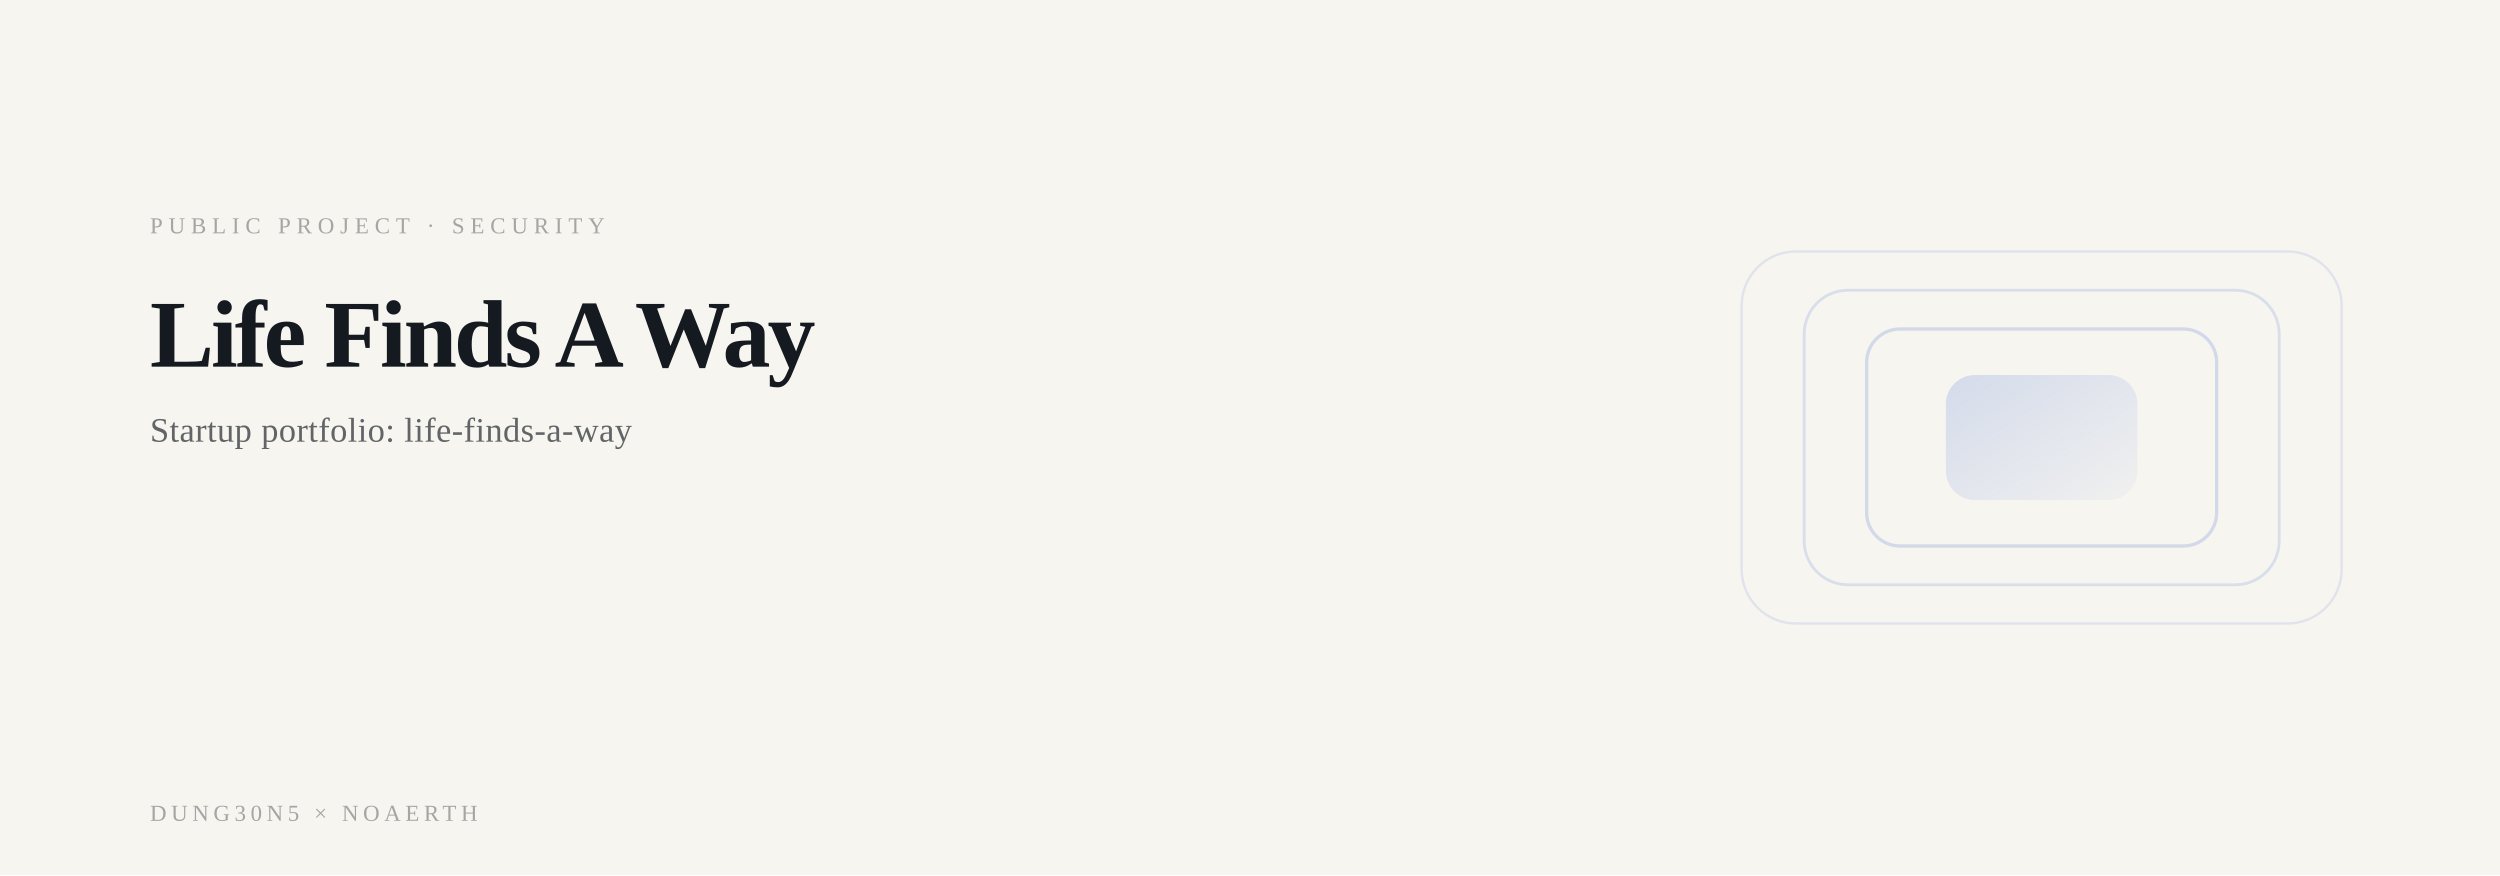
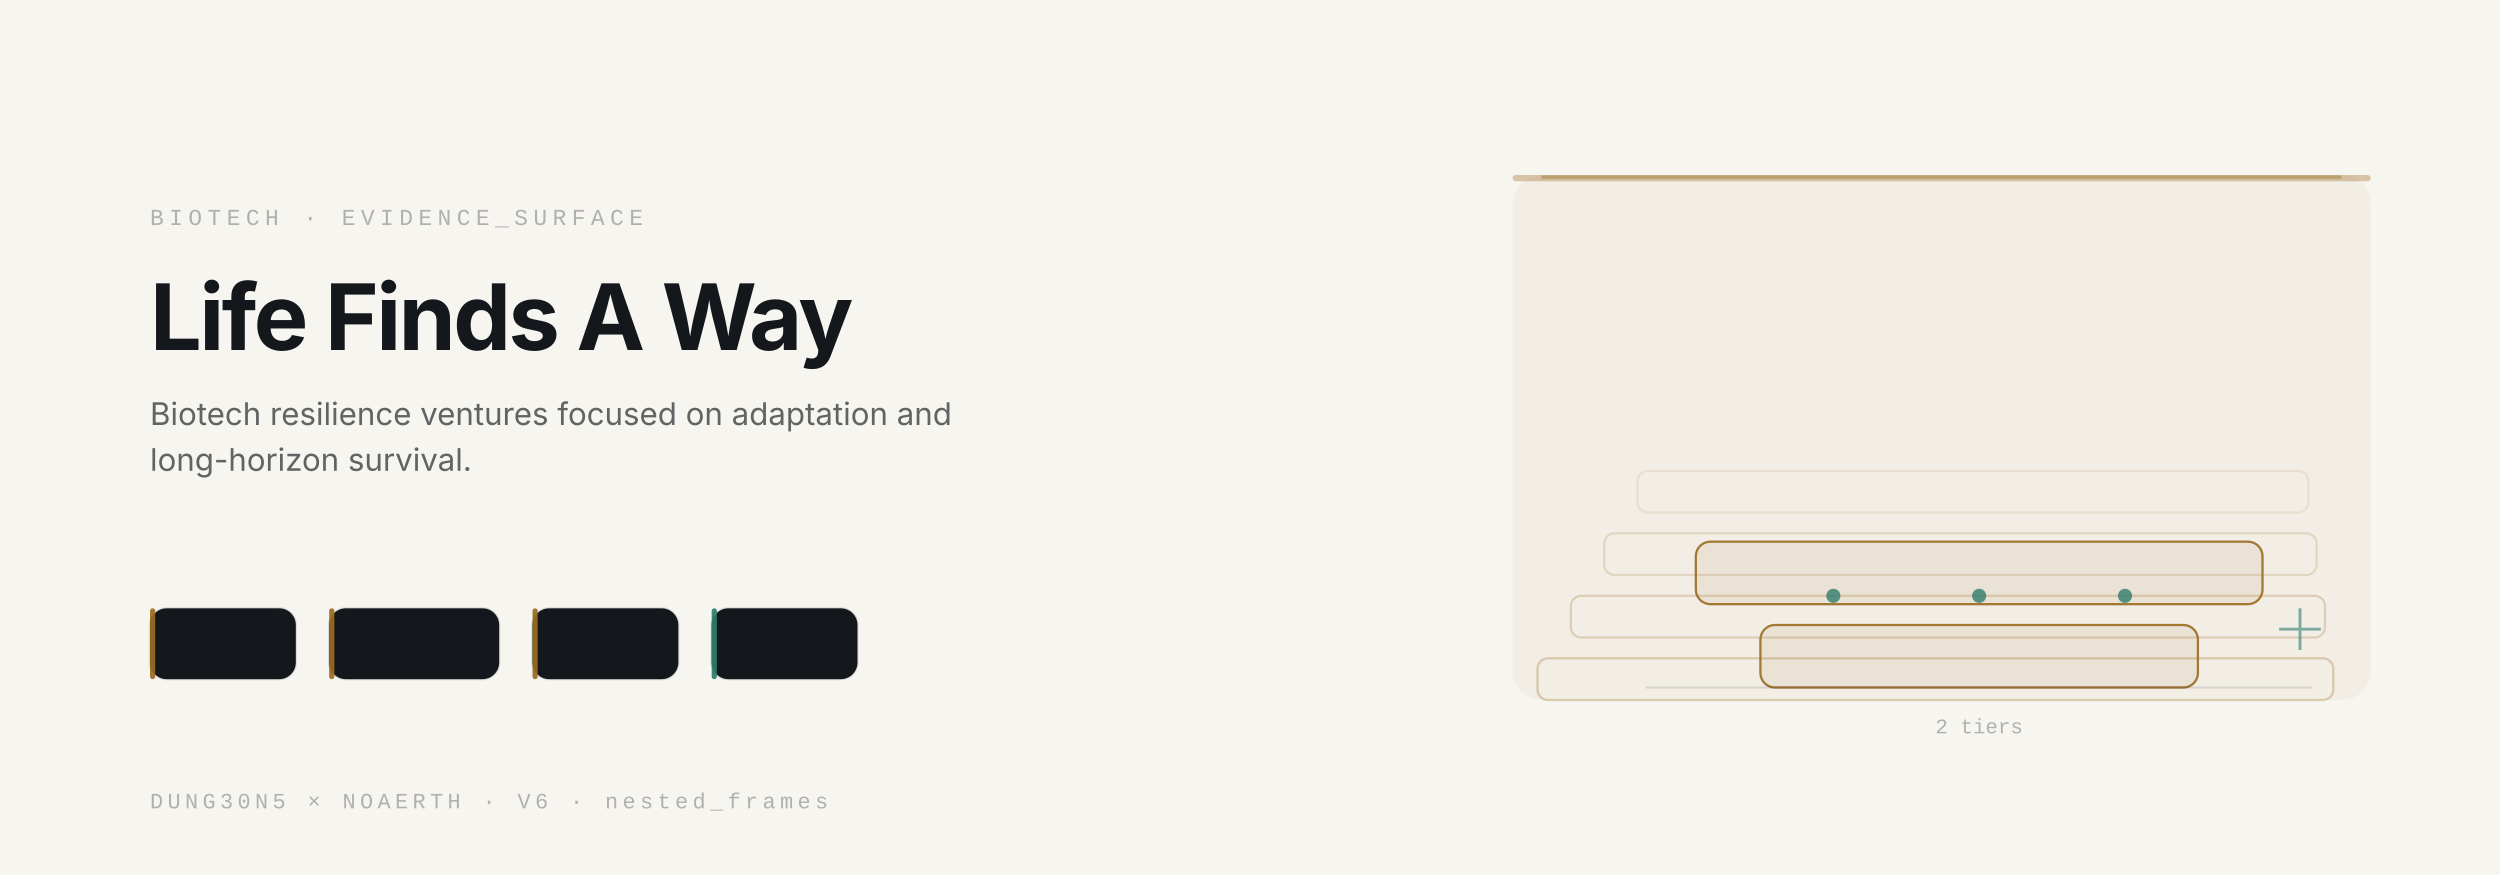
- <svg xmlns="http://www.w3.org/2000/svg" viewBox="0 0 1200 420" width="1200" height="420" role="img" aria-label="Life Finds A Way: nested policy frames with a visible boundary edge. Motion depicts policy surfaces assemble into a readable security posture.">
-   <defs>
-     <linearGradient id="hero-life-finds-a-way-light-a" x1="0" y1="0" x2="1" y2="1">
-       <stop offset="0" stop-color="#8fa8e0" stop-opacity="0.85" />
-       <stop offset="1" stop-color="#8fa8e0" stop-opacity="0.15" />
-     </linearGradient>
-   </defs>
+ <svg xmlns="http://www.w3.org/2000/svg" viewBox="0 0 1200 420" width="1200" height="420" role="img" aria-label="Life Finds A Way: claims stack into tiers, and evidence is carried up to be checked">
  <rect width="1200" height="420" fill="#f7f5f0" />
-   <rect x="896" y="157.92" width="168" height="104.16" rx="16" fill="none" stroke="#8fa8e0" stroke-width="1.60" opacity="0.36" />
-   <rect x="866" y="139.32" width="228" height="141.36" rx="21" fill="none" stroke="#8fa8e0" stroke-width="1.38" opacity="0.29" />
-   <rect x="836" y="120.72" width="288" height="178.56" rx="26" fill="none" stroke="#8fa8e0" stroke-width="1.16" opacity="0.23" />
-   <rect x="934" y="180" width="92" height="60" rx="14" fill="url(#hero-life-finds-a-way-light-a)" opacity="0.40" />
-   <text x="72" y="112" fill="#141a205c" font-size="11" letter-spacing="2.8">PUBLIC PROJECT · SECURITY</text>
-   <text x="72" y="176" fill="#141a20" font-size="46" font-weight="660" letter-spacing="-1.4">Life Finds A Way</text>
-   <text x="72" y="212" fill="#141a20a8" font-size="16.5" letter-spacing="0.2">Startup portfolio: life-finds-a-way</text>
-   <rect x="72" y="266" width="106" height="40" rx="9" fill="#141a20" fill-opacity="0.05" stroke="#f4efe424" stroke-width="1.1" opacity="0">
-     <animate attributeName="opacity" from="0" to="1" dur="0.5s" begin="0.50s" fill="freeze" />
-   </rect>
-   <rect x="72" y="266" width="2.5" height="40" rx="1.2" fill="#8fa8e0" opacity="0">
-     <animate attributeName="opacity" from="0" to="0.9" dur="0.5s" begin="0.50s" fill="freeze" />
-   </rect>
-   <text x="125" y="291" fill="#141a20" font-size="11.5" text-anchor="middle" font-family="ui-monospace,SFMono-Regular,Menlo,monospace" opacity="0">policy<animate attributeName="opacity" from="0" to="1" dur="0.5s" begin="0.65s" fill="freeze" />
-   </text>
-   <rect x="194" y="266" width="106" height="40" rx="9" fill="#141a20" fill-opacity="0.05" stroke="#f4efe424" stroke-width="1.1" opacity="0">
-     <animate attributeName="opacity" from="0" to="1" dur="0.5s" begin="1.00s" fill="freeze" />
-   </rect>
-   <rect x="194" y="266" width="2.5" height="40" rx="1.2" fill="#8fa8e0" opacity="0">
-     <animate attributeName="opacity" from="0" to="0.9" dur="0.5s" begin="1.00s" fill="freeze" />
-   </rect>
-   <text x="247" y="291" fill="#141a20" font-size="11.5" text-anchor="middle" font-family="ui-monospace,SFMono-Regular,Menlo,monospace" opacity="0">control<animate attributeName="opacity" from="0" to="1" dur="0.5s" begin="1.15s" fill="freeze" />
-   </text>
-   <rect x="316" y="266" width="106" height="40" rx="9" fill="#141a20" fill-opacity="0.05" stroke="#f4efe424" stroke-width="1.1" opacity="0">
-     <animate attributeName="opacity" from="0" to="1" dur="0.5s" begin="1.50s" fill="freeze" />
-   </rect>
-   <rect x="316" y="266" width="2.5" height="40" rx="1.2" fill="#e7c27a" opacity="0">
-     <animate attributeName="opacity" from="0" to="0.9" dur="0.5s" begin="1.50s" fill="freeze" />
-   </rect>
-   <text x="369" y="291" fill="#141a20" font-size="11.5" text-anchor="middle" font-family="ui-monospace,SFMono-Regular,Menlo,monospace" opacity="0">evidence<animate attributeName="opacity" from="0" to="1" dur="0.5s" begin="1.65s" fill="freeze" />
-   </text>
-   <text x="72" y="394" fill="#141a205c" font-size="11" letter-spacing="2.2">DUNG30N5 × NOAERTH</text>
+   <text x="72" y="108" font-family="ui-monospace, SFMono-Regular, Menlo, Monaco, Consolas, 'Liberation Mono', monospace" font-size="11" letter-spacing="2.6" fill="#14171c4f">BIOTECH · EVIDENCE_SURFACE</text>
+   <text x="72" y="168" font-family="-apple-system, BlinkMacSystemFont, 'Segoe UI', Inter, Helvetica, Arial, sans-serif" font-size="44" font-weight="660" letter-spacing="-1.2" fill="#14171c">Life Finds A Way</text>
+   <text x="72" y="204" font-family="-apple-system, BlinkMacSystemFont, 'Segoe UI', Inter, Helvetica, Arial, sans-serif" font-size="15" fill="#14171ca8">Biotech resilience ventures focused on adaptation and</text>
+   <text x="72" y="226" font-family="-apple-system, BlinkMacSystemFont, 'Segoe UI', Inter, Helvetica, Arial, sans-serif" font-size="15" fill="#14171ca8">long-horizon survival.</text>
+   <rect x="72.0" y="292.0" width="70.0" height="34.0" rx="8" fill="#14171c" stroke="#14171c1f" stroke-width="1.1" />
+   <rect x="72.0" y="292.0" width="2.5" height="34.0" rx="1.2" fill="#9a6b1f" opacity="0.92" />
+   <text x="107.0" y="314" font-family="ui-monospace, SFMono-Regular, Menlo, Monaco, Consolas, 'Liberation Mono', monospace" font-size="11" fill="#14171c" fill-opacity="0.82" text-anchor="middle">content</text>
+   <rect x="158.0" y="292.0" width="81.6" height="34.0" rx="8" fill="#14171c" stroke="#14171c1f" stroke-width="1.1" />
+   <rect x="158.0" y="292.0" width="2.5" height="34.0" rx="1.2" fill="#9a6b1f" opacity="0.92" />
+   <text x="198.8" y="314" font-family="ui-monospace, SFMono-Regular, Menlo, Monaco, Consolas, 'Liberation Mono', monospace" font-size="11" fill="#14171c" fill-opacity="0.82" text-anchor="middle">public-site</text>
+   <rect x="255.6" y="292.0" width="70.0" height="34.0" rx="8" fill="#14171c" stroke="#14171c1f" stroke-width="1.1" />
+   <rect x="255.6" y="292.0" width="2.5" height="34.0" rx="1.2" fill="#9a6b1f" opacity="0.92" />
+   <text x="290.6" y="314" font-family="ui-monospace, SFMono-Regular, Menlo, Monaco, Consolas, 'Liberation Mono', monospace" font-size="11" fill="#14171c" fill-opacity="0.82" text-anchor="middle">demo</text>
+   <rect x="341.6" y="292.0" width="70.0" height="34.0" rx="8" fill="#14171c" stroke="#14171c1f" stroke-width="1.1" />
+   <rect x="341.6" y="292.0" width="2.5" height="34.0" rx="1.2" fill="#2f7d6c" opacity="0.92" />
+   <text x="376.6" y="314" font-family="ui-monospace, SFMono-Regular, Menlo, Monaco, Consolas, 'Liberation Mono', monospace" font-size="11" fill="#14171c" fill-opacity="0.82" text-anchor="middle">investors</text>
+   <rect x="726.0" y="84.0" width="412.0" height="252.0" rx="14" fill="#9a6b1f" fill-opacity="0.05" />
+   <line x1="740.0" y1="85.0" x2="1124.0" y2="85.0" stroke="#9a6b1f" stroke-width="1.6" opacity="0.4" />
+   <rect x="738.0" y="316.0" width="382.0" height="20" rx="5" fill="none" stroke="#9a6b1f" stroke-width="1.1" opacity="0.30" />
+   <rect x="754.0" y="286.0" width="362.0" height="20" rx="5" fill="none" stroke="#9a6b1f" stroke-width="1.1" opacity="0.24" />
+   <rect x="770.0" y="256.0" width="342.0" height="20" rx="5" fill="none" stroke="#9a6b1f" stroke-width="1.1" opacity="0.18" />
+   <rect x="786.0" y="226.0" width="322.0" height="20" rx="5" fill="none" stroke="#9a6b1f" stroke-width="1.1" opacity="0.12" />
+   <rect x="726.0" y="84.0" width="412.0" height="3" rx="1.5" fill="#9a6b1f" opacity="0.35" />
+   <path d="M1094.0 302.0 h20 M1104.0 292.0 v20" stroke="#2f7d6c" stroke-width="1.4" opacity="0.6" />
+   <rect x="845.0" y="300.0" width="210.0" height="30" rx="7" fill="#9a6b1f" fill-opacity="0.09" stroke="#9a6b1f" stroke-width="1.1" opacity="0.9" />
+   <rect x="814.0" y="260.0" width="272.0" height="30" rx="7" fill="#9a6b1f" fill-opacity="0.09" stroke="#9a6b1f" stroke-width="1.1" opacity="0.9" />
+   <circle cx="880" cy="286" r="3.4" fill="#2f7d6c" opacity="0.8" />
+   <circle cx="950" cy="286" r="3.4" fill="#2f7d6c" opacity="0.8" />
+   <circle cx="1020" cy="286" r="3.4" fill="#2f7d6c" opacity="0.8" />
+   <line x1="790" y1="330" x2="1110" y2="330" stroke="#14171c1f" stroke-width="1" />
+   <text x="950" y="352" font-family="ui-monospace, SFMono-Regular, Menlo, Monaco, Consolas, 'Liberation Mono', monospace" font-size="10" fill="#14171c4f" text-anchor="middle">2 tiers</text>
+   <text x="72" y="388" font-family="ui-monospace, SFMono-Regular, Menlo, Monaco, Consolas, 'Liberation Mono', monospace" font-size="10.5" letter-spacing="2.1" fill="#14171c4f">DUNG30N5 × NOAERTH · V6 · nested_frames</text>
</svg>
